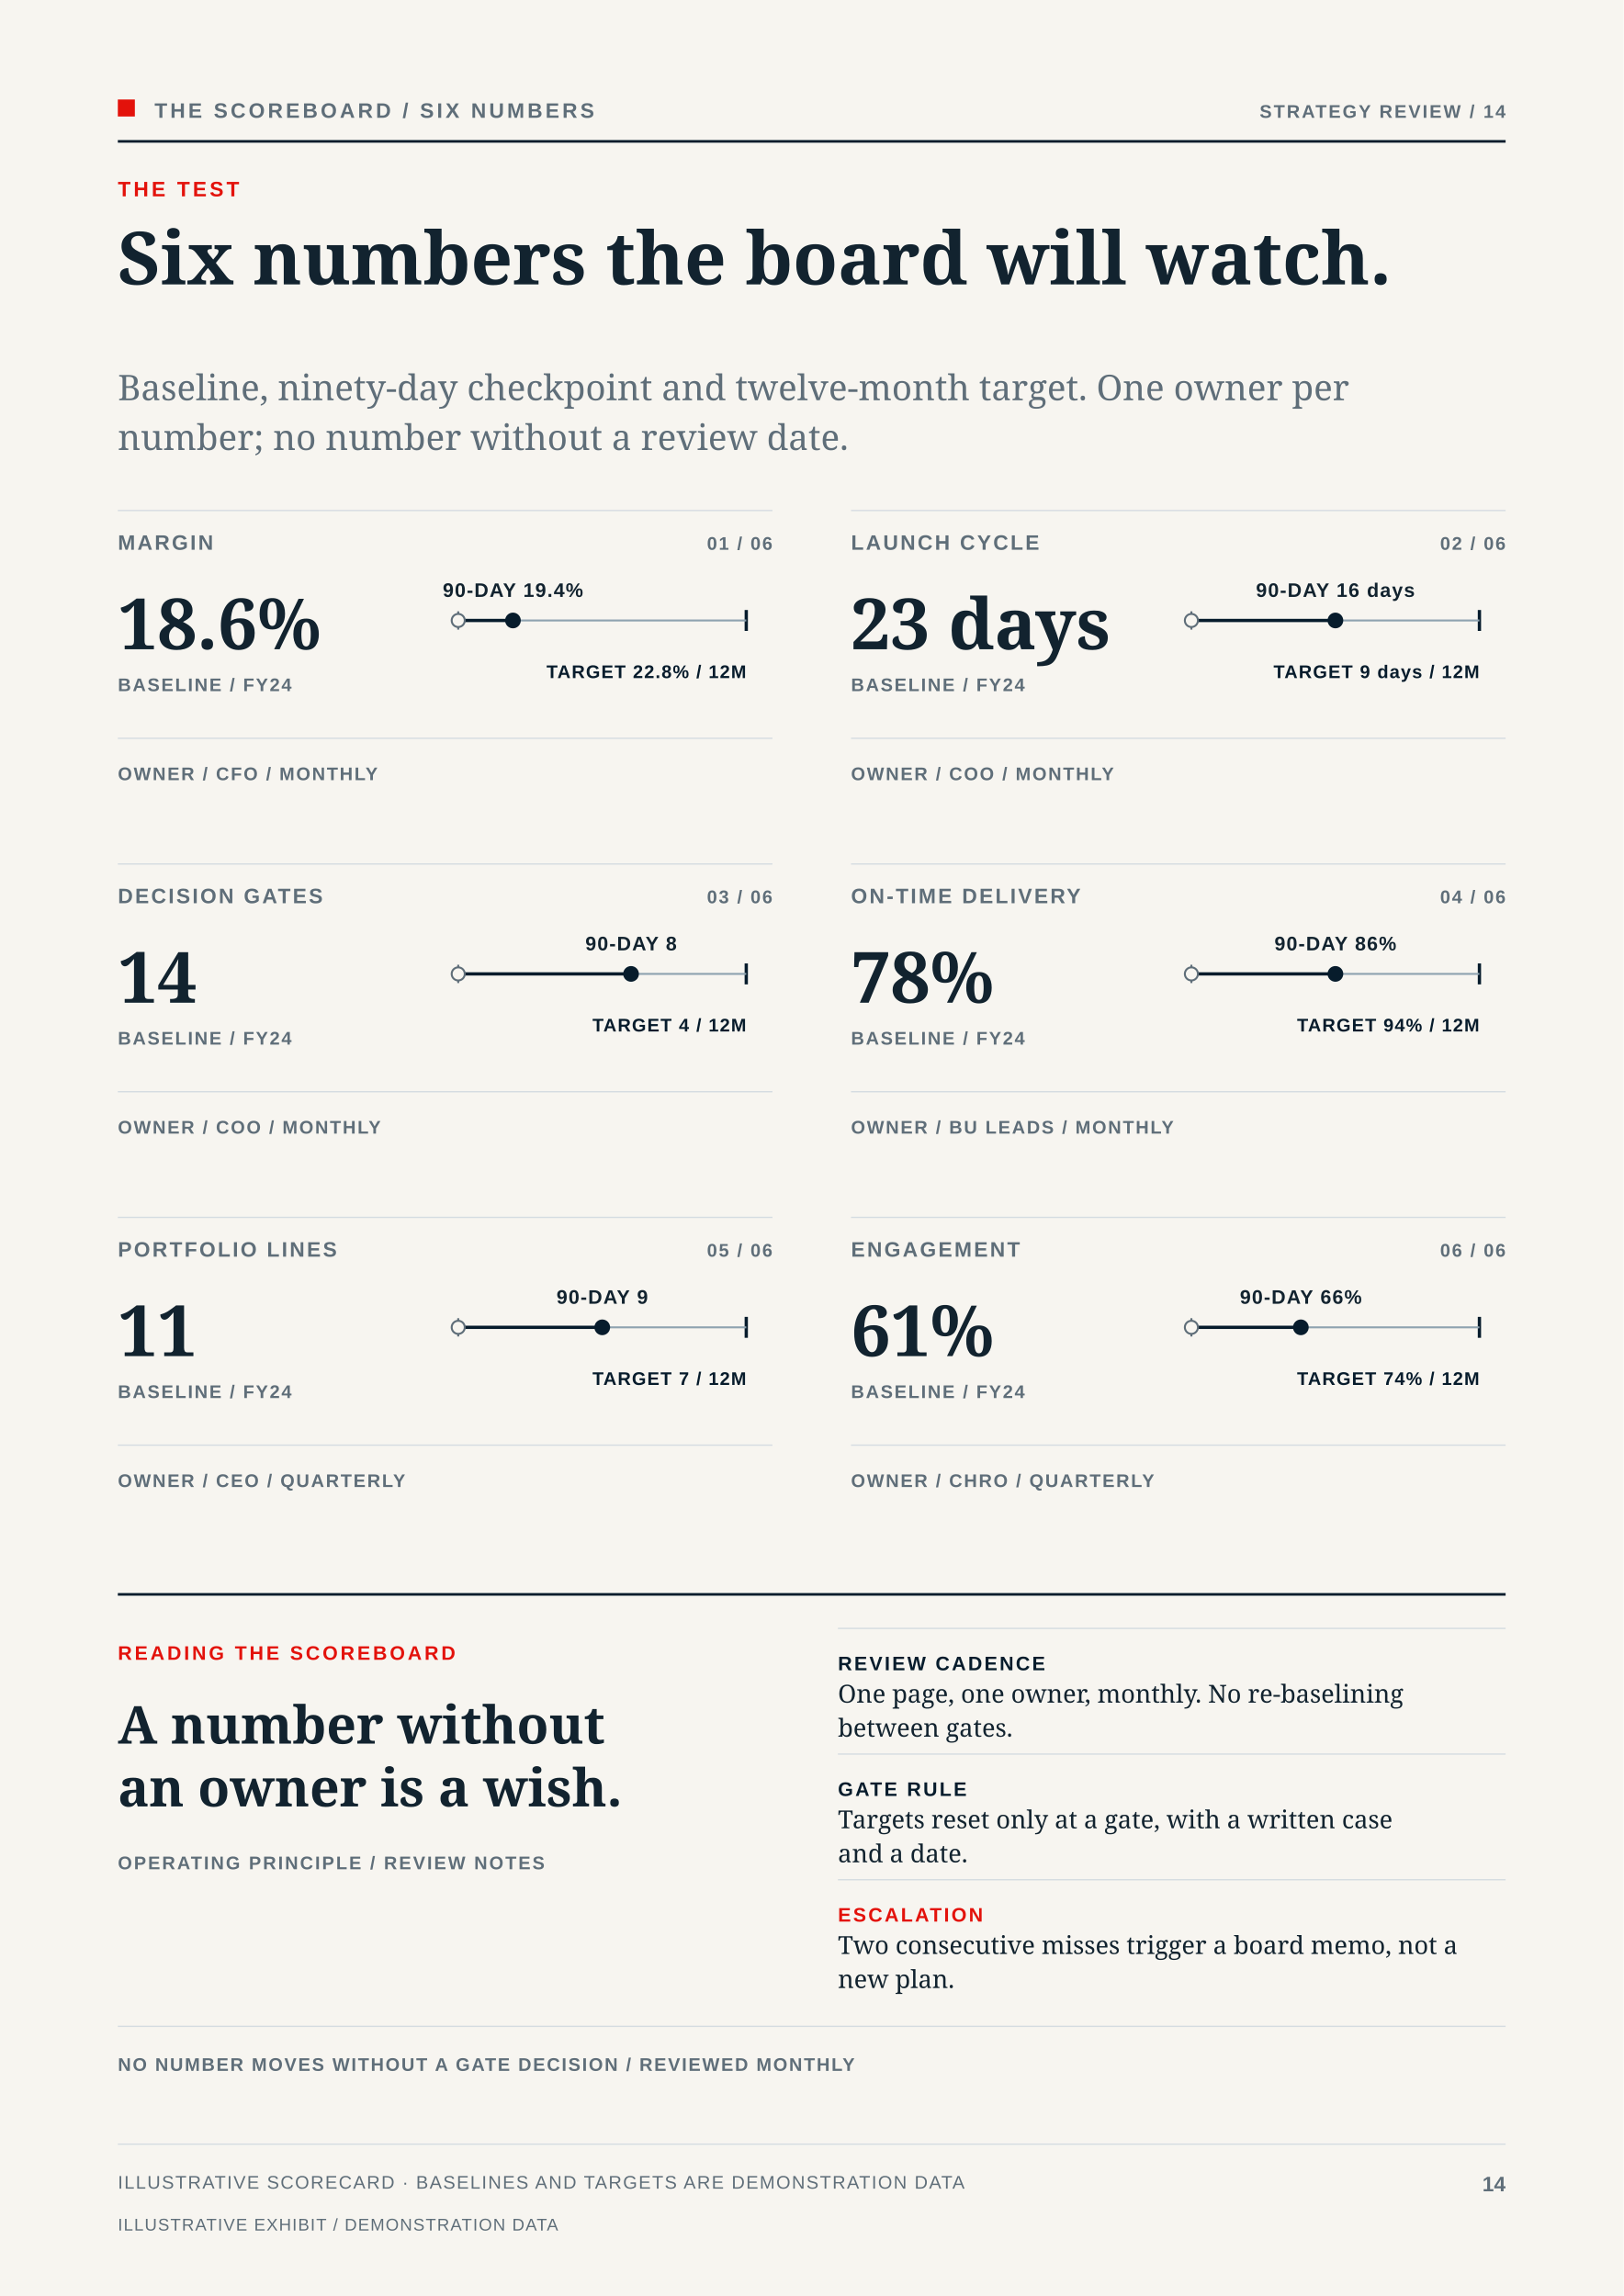
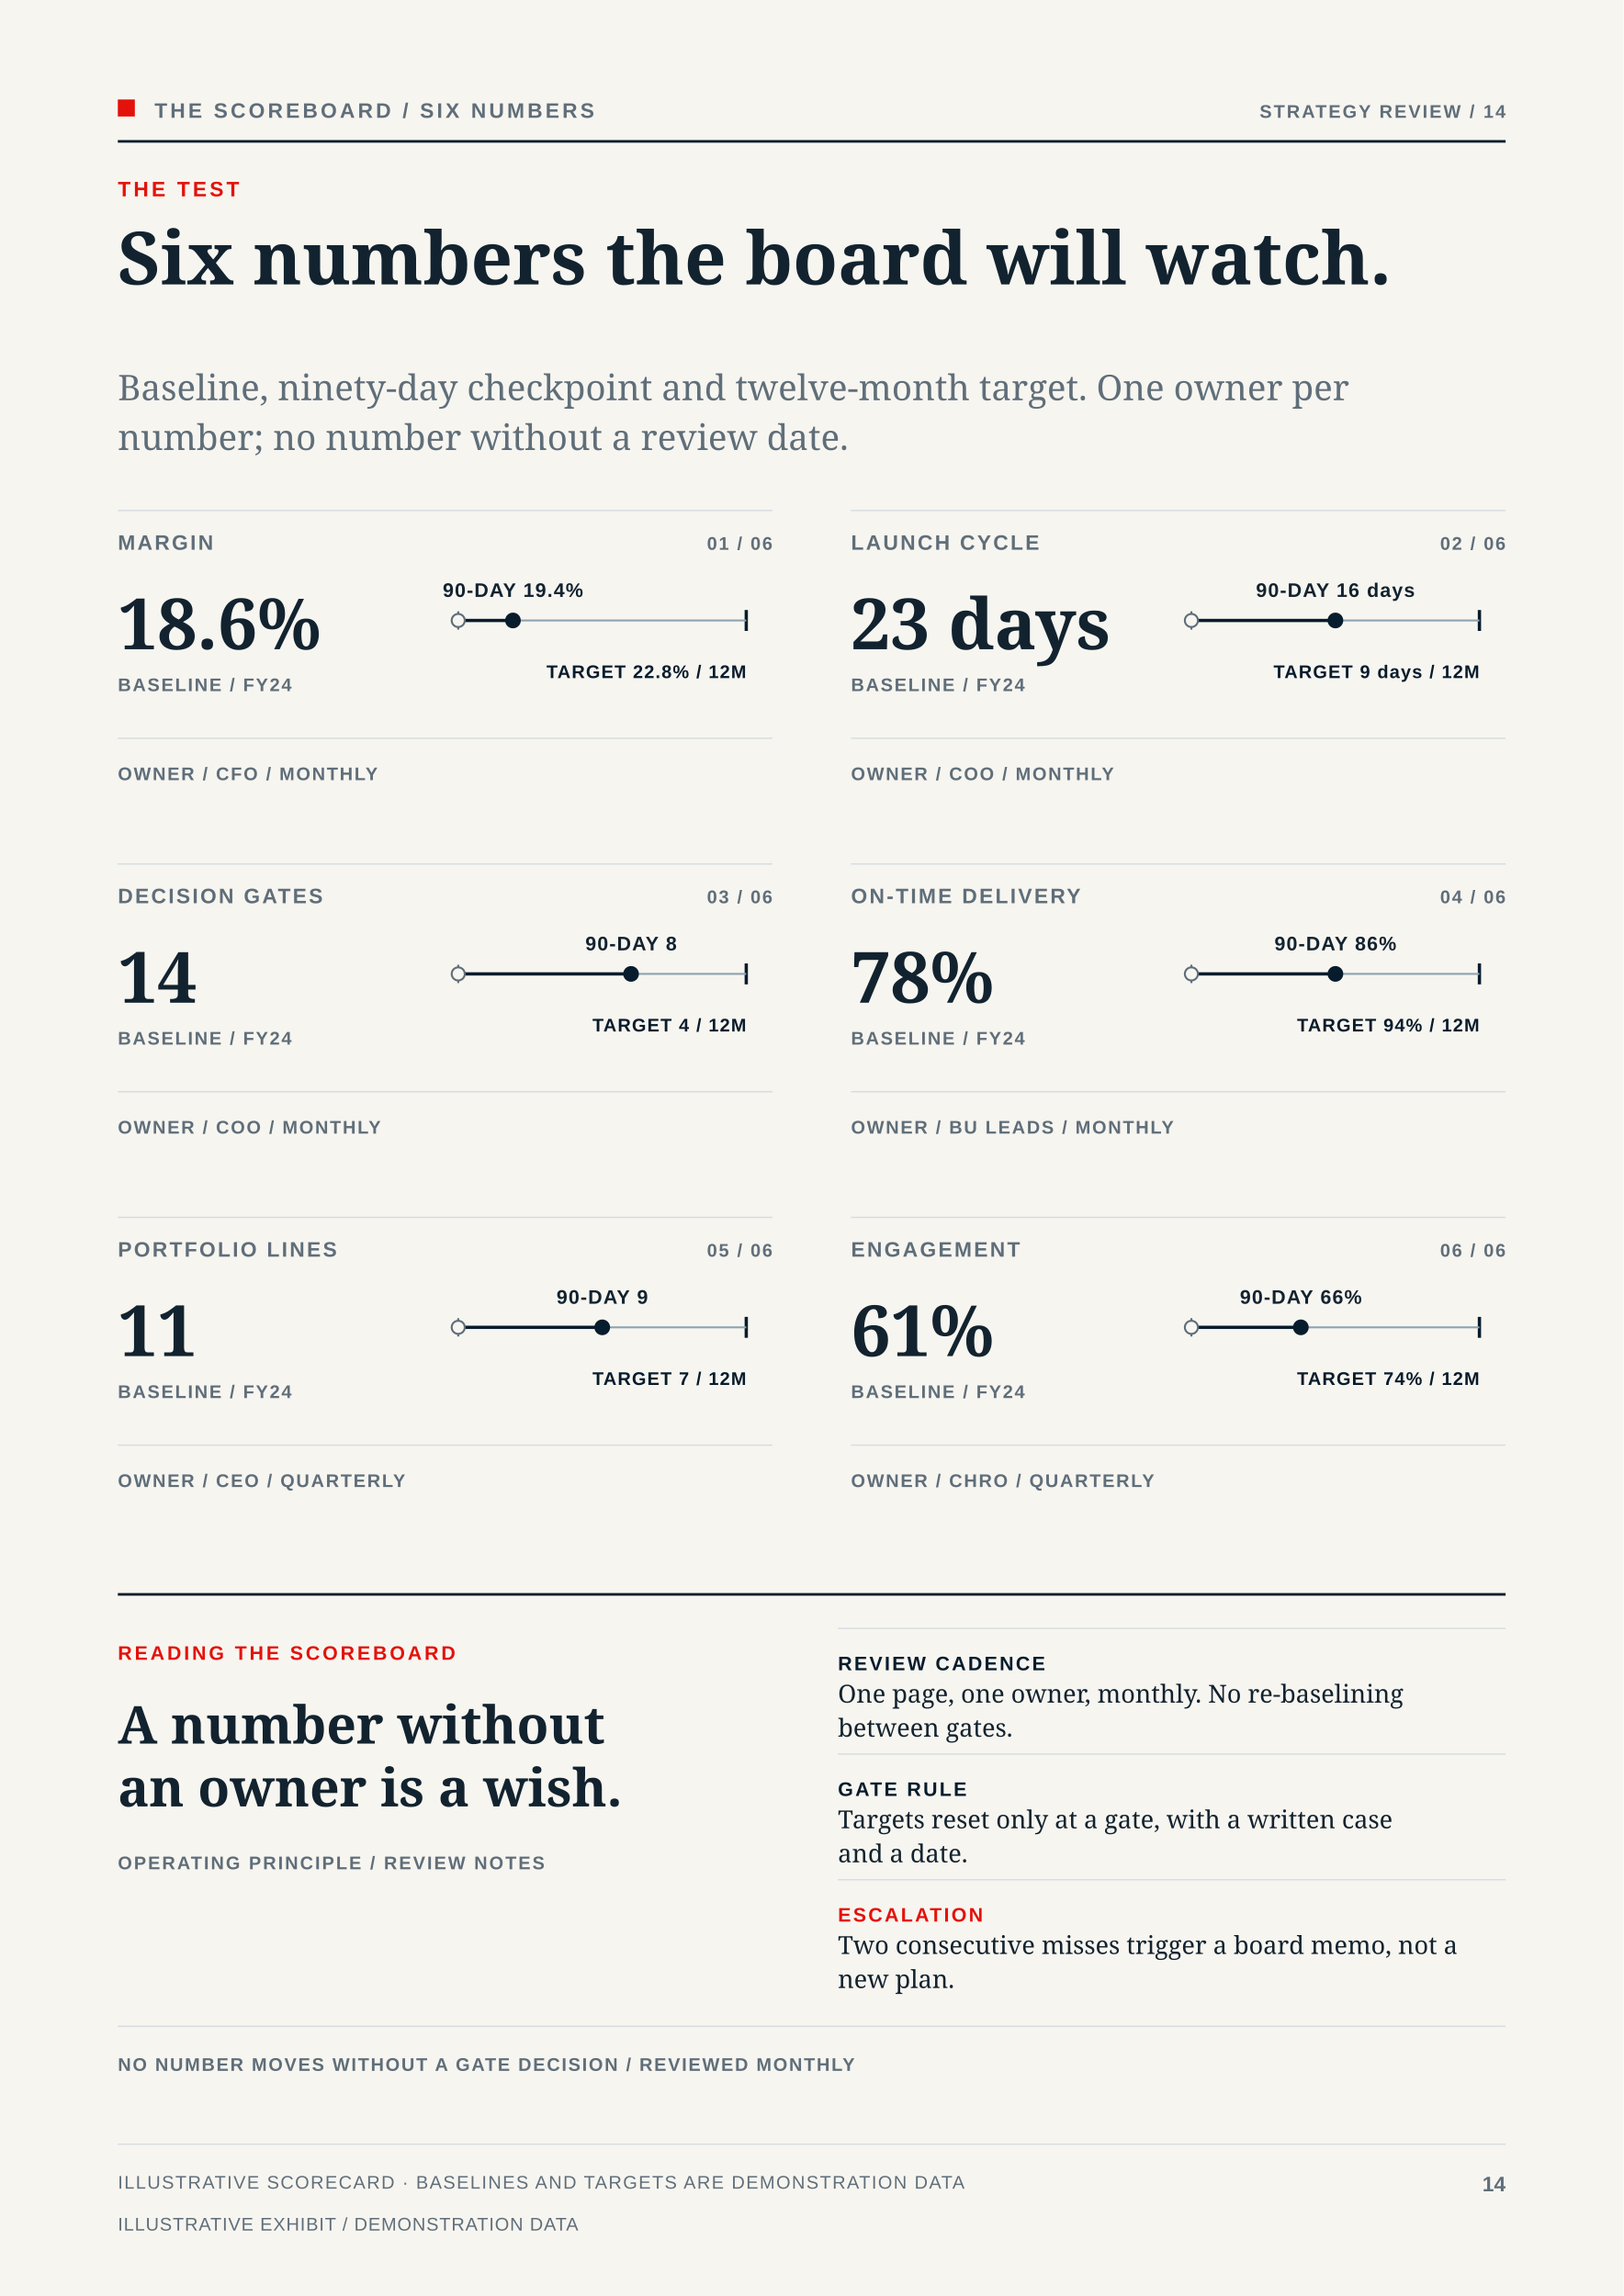
<svg xmlns="http://www.w3.org/2000/svg" lang="en" viewBox="0 0 1240 1754" font-family="Arial" font-size="24" data-pptx-master="a4-boardroom" data-pptx-master-name="A4 Boardroom" data-pptx-layout="br-scoreboard" data-pptx-layout-name="The scoreboard">
  <rect id="master-bg" data-pptx-layer="master" data-pptx-editable="false" width="1240" height="1754" fill="#F7F5F0" />
  <rect id="br-scoreboard-d1" data-pptx-role="decoration" x="0" y="0" width="1240" height="1754" fill="#F7F5F0" />
  <rect id="br-scoreboard-d2" data-pptx-role="decoration" x="90" y="76" width="13" height="13" fill="#E3120B" />
  <g id="br-scoreboard-p1" data-pptx-placeholder="body" data-pptx-idx="1" data-pptx-bounds="118 64 720 42.8">
    <text x="118" y="90" fill="#5F6E79" font-size="16" font-weight="bold" letter-spacing="2.2" data-pptx-carrier="true">THE SCOREBOARD / SIX NUMBERS</text>
  </g>
  <g id="br-scoreboard-p2" data-pptx-placeholder="slide-number" data-pptx-idx="2" data-pptx-bounds="850 64 300 41.7">
    <text x="1150" y="90" fill="#5F6E79" font-size="14" font-weight="bold" letter-spacing="1.4" text-anchor="end" data-pptx-carrier="true">STRATEGY REVIEW / 14</text>
  </g>
  <line id="br-scoreboard-d3" data-pptx-role="decoration" x1="90" y1="108" x2="1150" y2="108" stroke="#071C2C" stroke-width="2" />
  <g id="br-scoreboard-p3" data-pptx-placeholder="body" data-pptx-idx="3" data-pptx-bounds="90 124 760 42.8">
    <text x="90" y="150" fill="#E3120B" font-size="16" font-weight="bold" letter-spacing="2.2" data-pptx-carrier="true">THE TEST</text>
  </g>
  <g id="br-scoreboard-p4" data-pptx-placeholder="title" data-pptx-idx="4" data-pptx-bounds="90 168 1060 94.96">
    <text x="90" y="217.28" fill="#12232F" font-size="56" font-family="Georgia" font-weight="bold" data-pptx-carrier="true">Six numbers the board will watch.</text>
  </g>
  <g id="br-scoreboard-p5" data-pptx-placeholder="body" data-pptx-idx="5" data-pptx-bounds="90 282 1020 92">
    <text x="90" y="305.76" fill="#5F6E79" font-size="27" font-family="Georgia" data-pptx-carrier="true">Baseline, ninety-day checkpoint and twelve-month target. One owner per<tspan x="90" dy="38">number; no number without a review date.</tspan>
    </text>
  </g>
  <line id="br-scoreboard-d4" data-pptx-role="decoration" x1="90" y1="390" x2="590" y2="390" stroke="#D5DCE1" stroke-width="1" />
  <g id="br-scoreboard-p6" data-pptx-placeholder="body" data-pptx-idx="6" data-pptx-bounds="90 396 340 40.8">
    <text x="90" y="420" fill="#5F6E79" font-size="16" font-weight="bold" letter-spacing="1.6" data-pptx-carrier="true">MARGIN</text>
  </g>
  <g id="br-scoreboard-p7" data-pptx-placeholder="body" data-pptx-idx="7" data-pptx-bounds="480 396 110 39.7">
    <text x="590" y="420" fill="#5F6E79" font-size="14" font-weight="bold" letter-spacing="1.2" text-anchor="end" data-pptx-carrier="true">01 / 06</text>
  </g>
  <g id="br-scoreboard-p8" data-pptx-placeholder="body" data-pptx-idx="8" data-pptx-bounds="90 444 250 89.7">
    <text x="90" y="496" fill="#12232F" font-size="54" font-family="Georgia" font-weight="bold" data-pptx-carrier="true">18.6%</text>
  </g>
  <g id="br-scoreboard-p9" data-pptx-placeholder="body" data-pptx-idx="9" data-pptx-bounds="90 506 250 37.7">
    <text x="90" y="528" fill="#5F6E79" font-size="14" font-weight="bold" letter-spacing="1.2" data-pptx-carrier="true">BASELINE / FY24</text>
  </g>
  <line id="br-scoreboard-d5" data-pptx-role="decoration" x1="350" y1="467" x2="350" y2="481" stroke="#5F6E79" stroke-width="1.5" />
  <line id="br-scoreboard-d6" data-pptx-role="decoration" x1="570" y1="466" x2="570" y2="482" stroke="#071C2C" stroke-width="2.5" />
  <line id="br-scoreboard-d7" data-pptx-role="decoration" x1="350" y1="474" x2="391.8" y2="474" stroke="#071C2C" stroke-width="2.5" />
  <line id="br-scoreboard-d8" data-pptx-role="decoration" x1="391.8" y1="474" x2="570" y2="474" stroke="#8FA3B0" stroke-width="1.5" />
  <circle id="br-scoreboard-d9" data-pptx-role="decoration" cx="350" cy="474" r="5" fill="#F7F5F0" stroke="#5F6E79" stroke-width="1.5" />
  <circle id="br-scoreboard-d10" data-pptx-role="decoration" cx="391.8" cy="474" r="6" fill="#071C2C" />
  <g id="br-scoreboard-p10" data-pptx-placeholder="body" data-pptx-idx="10" data-pptx-bounds="306.8 434 170 38.25">
    <text x="391.8" y="456" fill="#12232F" font-size="15" font-weight="bold" letter-spacing="0.8" text-anchor="middle" data-pptx-carrier="true">90-DAY 19.4%</text>
  </g>
  <g id="br-scoreboard-p11" data-pptx-placeholder="body" data-pptx-idx="11" data-pptx-bounds="350 494 220 39.7">
    <text x="570" y="518" fill="#071C2C" font-size="14" font-weight="bold" letter-spacing="0.8" text-anchor="end" data-pptx-carrier="true">TARGET 22.8% / 12M</text>
  </g>
  <line id="br-scoreboard-d11" data-pptx-role="decoration" x1="90" y1="564" x2="590" y2="564" stroke="#D5DCE1" stroke-width="1" />
  <g id="br-scoreboard-p12" data-pptx-placeholder="body" data-pptx-idx="12" data-pptx-bounds="90 572 400 39.7">
    <text x="90" y="596" fill="#5F6E79" font-size="14" font-weight="bold" letter-spacing="1.2" data-pptx-carrier="true">OWNER / CFO / MONTHLY</text>
  </g>
  <line id="br-scoreboard-d12" data-pptx-role="decoration" x1="650" y1="390" x2="1150" y2="390" stroke="#D5DCE1" stroke-width="1" />
  <g id="br-scoreboard-p13" data-pptx-placeholder="body" data-pptx-idx="13" data-pptx-bounds="650 396 340 40.8">
    <text x="650" y="420" fill="#5F6E79" font-size="16" font-weight="bold" letter-spacing="1.6" data-pptx-carrier="true">LAUNCH CYCLE</text>
  </g>
  <g id="br-scoreboard-p14" data-pptx-placeholder="body" data-pptx-idx="14" data-pptx-bounds="1040 396 110 39.7">
    <text x="1150" y="420" fill="#5F6E79" font-size="14" font-weight="bold" letter-spacing="1.2" text-anchor="end" data-pptx-carrier="true">02 / 06</text>
  </g>
  <g id="br-scoreboard-p15" data-pptx-placeholder="body" data-pptx-idx="15" data-pptx-bounds="650 444 250 89.7">
    <text x="650" y="496" fill="#12232F" font-size="54" font-family="Georgia" font-weight="bold" data-pptx-carrier="true">23 days</text>
  </g>
  <g id="br-scoreboard-p16" data-pptx-placeholder="body" data-pptx-idx="16" data-pptx-bounds="650 506 250 37.7">
    <text x="650" y="528" fill="#5F6E79" font-size="14" font-weight="bold" letter-spacing="1.2" data-pptx-carrier="true">BASELINE / FY24</text>
  </g>
  <line id="br-scoreboard-d13" data-pptx-role="decoration" x1="910" y1="467" x2="910" y2="481" stroke="#5F6E79" stroke-width="1.5" />
  <line id="br-scoreboard-d14" data-pptx-role="decoration" x1="1130" y1="466" x2="1130" y2="482" stroke="#071C2C" stroke-width="2.5" />
  <line id="br-scoreboard-d15" data-pptx-role="decoration" x1="910" y1="474" x2="1020.0" y2="474" stroke="#071C2C" stroke-width="2.5" />
  <line id="br-scoreboard-d16" data-pptx-role="decoration" x1="1020.0" y1="474" x2="1130" y2="474" stroke="#8FA3B0" stroke-width="1.5" />
  <circle id="br-scoreboard-d17" data-pptx-role="decoration" cx="910" cy="474" r="5" fill="#F7F5F0" stroke="#5F6E79" stroke-width="1.5" />
  <circle id="br-scoreboard-d18" data-pptx-role="decoration" cx="1020.0" cy="474" r="6" fill="#071C2C" />
  <g id="br-scoreboard-p17" data-pptx-placeholder="body" data-pptx-idx="17" data-pptx-bounds="935.0 434 170 38.25">
    <text x="1020.0" y="456" fill="#12232F" font-size="15" font-weight="bold" letter-spacing="0.8" text-anchor="middle" data-pptx-carrier="true">90-DAY 16 days</text>
  </g>
  <g id="br-scoreboard-p18" data-pptx-placeholder="body" data-pptx-idx="18" data-pptx-bounds="910 494 220 39.7">
    <text x="1130" y="518" fill="#071C2C" font-size="14" font-weight="bold" letter-spacing="0.8" text-anchor="end" data-pptx-carrier="true">TARGET 9 days / 12M</text>
  </g>
  <line id="br-scoreboard-d19" data-pptx-role="decoration" x1="650" y1="564" x2="1150" y2="564" stroke="#D5DCE1" stroke-width="1" />
  <g id="br-scoreboard-p19" data-pptx-placeholder="body" data-pptx-idx="19" data-pptx-bounds="650 572 400 39.7">
    <text x="650" y="596" fill="#5F6E79" font-size="14" font-weight="bold" letter-spacing="1.2" data-pptx-carrier="true">OWNER / COO / MONTHLY</text>
  </g>
  <line id="br-scoreboard-d20" data-pptx-role="decoration" x1="90" y1="660" x2="590" y2="660" stroke="#D5DCE1" stroke-width="1" />
  <g id="br-scoreboard-p20" data-pptx-placeholder="body" data-pptx-idx="20" data-pptx-bounds="90 666 340 40.8">
    <text x="90" y="690" fill="#5F6E79" font-size="16" font-weight="bold" letter-spacing="1.6" data-pptx-carrier="true">DECISION GATES</text>
  </g>
  <g id="br-scoreboard-p21" data-pptx-placeholder="body" data-pptx-idx="21" data-pptx-bounds="480 666 110 39.7">
    <text x="590" y="690" fill="#5F6E79" font-size="14" font-weight="bold" letter-spacing="1.2" text-anchor="end" data-pptx-carrier="true">03 / 06</text>
  </g>
  <g id="br-scoreboard-p22" data-pptx-placeholder="body" data-pptx-idx="22" data-pptx-bounds="90 714 250 89.7">
    <text x="90" y="766" fill="#12232F" font-size="54" font-family="Georgia" font-weight="bold" data-pptx-carrier="true">14</text>
  </g>
  <g id="br-scoreboard-p23" data-pptx-placeholder="body" data-pptx-idx="23" data-pptx-bounds="90 776 250 37.7">
    <text x="90" y="798" fill="#5F6E79" font-size="14" font-weight="bold" letter-spacing="1.2" data-pptx-carrier="true">BASELINE / FY24</text>
  </g>
  <line id="br-scoreboard-d21" data-pptx-role="decoration" x1="350" y1="737" x2="350" y2="751" stroke="#5F6E79" stroke-width="1.5" />
  <line id="br-scoreboard-d22" data-pptx-role="decoration" x1="570" y1="736" x2="570" y2="752" stroke="#071C2C" stroke-width="2.5" />
  <line id="br-scoreboard-d23" data-pptx-role="decoration" x1="350" y1="744" x2="482.0" y2="744" stroke="#071C2C" stroke-width="2.5" />
  <line id="br-scoreboard-d24" data-pptx-role="decoration" x1="482.0" y1="744" x2="570" y2="744" stroke="#8FA3B0" stroke-width="1.5" />
  <circle id="br-scoreboard-d25" data-pptx-role="decoration" cx="350" cy="744" r="5" fill="#F7F5F0" stroke="#5F6E79" stroke-width="1.5" />
  <circle id="br-scoreboard-d26" data-pptx-role="decoration" cx="482.0" cy="744" r="6" fill="#071C2C" />
  <g id="br-scoreboard-p24" data-pptx-placeholder="body" data-pptx-idx="24" data-pptx-bounds="397.0 704 170 38.25">
    <text x="482.0" y="726" fill="#12232F" font-size="15" font-weight="bold" letter-spacing="0.8" text-anchor="middle" data-pptx-carrier="true">90-DAY 8</text>
  </g>
  <g id="br-scoreboard-p25" data-pptx-placeholder="body" data-pptx-idx="25" data-pptx-bounds="350 764 220 39.7">
    <text x="570" y="788" fill="#071C2C" font-size="14" font-weight="bold" letter-spacing="0.8" text-anchor="end" data-pptx-carrier="true">TARGET 4 / 12M</text>
  </g>
  <line id="br-scoreboard-d27" data-pptx-role="decoration" x1="90" y1="834" x2="590" y2="834" stroke="#D5DCE1" stroke-width="1" />
  <g id="br-scoreboard-p26" data-pptx-placeholder="body" data-pptx-idx="26" data-pptx-bounds="90 842 400 39.7">
    <text x="90" y="866" fill="#5F6E79" font-size="14" font-weight="bold" letter-spacing="1.2" data-pptx-carrier="true">OWNER / COO / MONTHLY</text>
  </g>
  <line id="br-scoreboard-d28" data-pptx-role="decoration" x1="650" y1="660" x2="1150" y2="660" stroke="#D5DCE1" stroke-width="1" />
  <g id="br-scoreboard-p27" data-pptx-placeholder="body" data-pptx-idx="27" data-pptx-bounds="650 666 340 40.8">
    <text x="650" y="690" fill="#5F6E79" font-size="16" font-weight="bold" letter-spacing="1.6" data-pptx-carrier="true">ON-TIME DELIVERY</text>
  </g>
  <g id="br-scoreboard-p28" data-pptx-placeholder="body" data-pptx-idx="28" data-pptx-bounds="1040 666 110 39.7">
    <text x="1150" y="690" fill="#5F6E79" font-size="14" font-weight="bold" letter-spacing="1.2" text-anchor="end" data-pptx-carrier="true">04 / 06</text>
  </g>
  <g id="br-scoreboard-p29" data-pptx-placeholder="body" data-pptx-idx="29" data-pptx-bounds="650 714 250 89.7">
    <text x="650" y="766" fill="#12232F" font-size="54" font-family="Georgia" font-weight="bold" data-pptx-carrier="true">78%</text>
  </g>
  <g id="br-scoreboard-p30" data-pptx-placeholder="body" data-pptx-idx="30" data-pptx-bounds="650 776 250 37.7">
    <text x="650" y="798" fill="#5F6E79" font-size="14" font-weight="bold" letter-spacing="1.2" data-pptx-carrier="true">BASELINE / FY24</text>
  </g>
  <line id="br-scoreboard-d29" data-pptx-role="decoration" x1="910" y1="737" x2="910" y2="751" stroke="#5F6E79" stroke-width="1.5" />
  <line id="br-scoreboard-d30" data-pptx-role="decoration" x1="1130" y1="736" x2="1130" y2="752" stroke="#071C2C" stroke-width="2.5" />
  <line id="br-scoreboard-d31" data-pptx-role="decoration" x1="910" y1="744" x2="1020.0" y2="744" stroke="#071C2C" stroke-width="2.5" />
  <line id="br-scoreboard-d32" data-pptx-role="decoration" x1="1020.0" y1="744" x2="1130" y2="744" stroke="#8FA3B0" stroke-width="1.5" />
  <circle id="br-scoreboard-d33" data-pptx-role="decoration" cx="910" cy="744" r="5" fill="#F7F5F0" stroke="#5F6E79" stroke-width="1.5" />
  <circle id="br-scoreboard-d34" data-pptx-role="decoration" cx="1020.0" cy="744" r="6" fill="#071C2C" />
  <g id="br-scoreboard-p31" data-pptx-placeholder="body" data-pptx-idx="31" data-pptx-bounds="935.0 704 170 38.25">
    <text x="1020.0" y="726" fill="#12232F" font-size="15" font-weight="bold" letter-spacing="0.8" text-anchor="middle" data-pptx-carrier="true">90-DAY 86%</text>
  </g>
  <g id="br-scoreboard-p32" data-pptx-placeholder="body" data-pptx-idx="32" data-pptx-bounds="910 764 220 39.7">
    <text x="1130" y="788" fill="#071C2C" font-size="14" font-weight="bold" letter-spacing="0.8" text-anchor="end" data-pptx-carrier="true">TARGET 94% / 12M</text>
  </g>
  <line id="br-scoreboard-d35" data-pptx-role="decoration" x1="650" y1="834" x2="1150" y2="834" stroke="#D5DCE1" stroke-width="1" />
  <g id="br-scoreboard-p33" data-pptx-placeholder="body" data-pptx-idx="33" data-pptx-bounds="650 842 400 39.7">
    <text x="650" y="866" fill="#5F6E79" font-size="14" font-weight="bold" letter-spacing="1.2" data-pptx-carrier="true">OWNER / BU LEADS / MONTHLY</text>
  </g>
  <line id="br-scoreboard-d36" data-pptx-role="decoration" x1="90" y1="930" x2="590" y2="930" stroke="#D5DCE1" stroke-width="1" />
  <g id="br-scoreboard-p34" data-pptx-placeholder="body" data-pptx-idx="34" data-pptx-bounds="90 936 340 40.8">
    <text x="90" y="960" fill="#5F6E79" font-size="16" font-weight="bold" letter-spacing="1.6" data-pptx-carrier="true">PORTFOLIO LINES</text>
  </g>
  <g id="br-scoreboard-p35" data-pptx-placeholder="body" data-pptx-idx="35" data-pptx-bounds="480 936 110 39.7">
    <text x="590" y="960" fill="#5F6E79" font-size="14" font-weight="bold" letter-spacing="1.2" text-anchor="end" data-pptx-carrier="true">05 / 06</text>
  </g>
  <g id="br-scoreboard-p36" data-pptx-placeholder="body" data-pptx-idx="36" data-pptx-bounds="90 984 250 89.7">
    <text x="90" y="1036" fill="#12232F" font-size="54" font-family="Georgia" font-weight="bold" data-pptx-carrier="true">11</text>
  </g>
  <g id="br-scoreboard-p37" data-pptx-placeholder="body" data-pptx-idx="37" data-pptx-bounds="90 1046 250 37.7">
    <text x="90" y="1068" fill="#5F6E79" font-size="14" font-weight="bold" letter-spacing="1.2" data-pptx-carrier="true">BASELINE / FY24</text>
  </g>
  <line id="br-scoreboard-d37" data-pptx-role="decoration" x1="350" y1="1007" x2="350" y2="1021" stroke="#5F6E79" stroke-width="1.5" />
  <line id="br-scoreboard-d38" data-pptx-role="decoration" x1="570" y1="1006" x2="570" y2="1022" stroke="#071C2C" stroke-width="2.5" />
  <line id="br-scoreboard-d39" data-pptx-role="decoration" x1="350" y1="1014" x2="460.0" y2="1014" stroke="#071C2C" stroke-width="2.5" />
  <line id="br-scoreboard-d40" data-pptx-role="decoration" x1="460.0" y1="1014" x2="570" y2="1014" stroke="#8FA3B0" stroke-width="1.5" />
  <circle id="br-scoreboard-d41" data-pptx-role="decoration" cx="350" cy="1014" r="5" fill="#F7F5F0" stroke="#5F6E79" stroke-width="1.5" />
  <circle id="br-scoreboard-d42" data-pptx-role="decoration" cx="460.0" cy="1014" r="6" fill="#071C2C" />
  <g id="br-scoreboard-p38" data-pptx-placeholder="body" data-pptx-idx="38" data-pptx-bounds="375.0 974 170 38.25">
    <text x="460.0" y="996" fill="#12232F" font-size="15" font-weight="bold" letter-spacing="0.8" text-anchor="middle" data-pptx-carrier="true">90-DAY 9</text>
  </g>
  <g id="br-scoreboard-p39" data-pptx-placeholder="body" data-pptx-idx="39" data-pptx-bounds="350 1034 220 39.7">
    <text x="570" y="1058" fill="#071C2C" font-size="14" font-weight="bold" letter-spacing="0.8" text-anchor="end" data-pptx-carrier="true">TARGET 7 / 12M</text>
  </g>
  <line id="br-scoreboard-d43" data-pptx-role="decoration" x1="90" y1="1104" x2="590" y2="1104" stroke="#D5DCE1" stroke-width="1" />
  <g id="br-scoreboard-p40" data-pptx-placeholder="body" data-pptx-idx="40" data-pptx-bounds="90 1112 400 39.7">
    <text x="90" y="1136" fill="#5F6E79" font-size="14" font-weight="bold" letter-spacing="1.2" data-pptx-carrier="true">OWNER / CEO / QUARTERLY</text>
  </g>
  <line id="br-scoreboard-d44" data-pptx-role="decoration" x1="650" y1="930" x2="1150" y2="930" stroke="#D5DCE1" stroke-width="1" />
  <g id="br-scoreboard-p41" data-pptx-placeholder="body" data-pptx-idx="41" data-pptx-bounds="650 936 340 40.8">
    <text x="650" y="960" fill="#5F6E79" font-size="16" font-weight="bold" letter-spacing="1.6" data-pptx-carrier="true">ENGAGEMENT</text>
  </g>
  <g id="br-scoreboard-p42" data-pptx-placeholder="body" data-pptx-idx="42" data-pptx-bounds="1040 936 110 39.7">
    <text x="1150" y="960" fill="#5F6E79" font-size="14" font-weight="bold" letter-spacing="1.2" text-anchor="end" data-pptx-carrier="true">06 / 06</text>
  </g>
  <g id="br-scoreboard-p43" data-pptx-placeholder="body" data-pptx-idx="43" data-pptx-bounds="650 984 250 89.7">
    <text x="650" y="1036" fill="#12232F" font-size="54" font-family="Georgia" font-weight="bold" data-pptx-carrier="true">61%</text>
  </g>
  <g id="br-scoreboard-p44" data-pptx-placeholder="body" data-pptx-idx="44" data-pptx-bounds="650 1046 250 37.7">
    <text x="650" y="1068" fill="#5F6E79" font-size="14" font-weight="bold" letter-spacing="1.2" data-pptx-carrier="true">BASELINE / FY24</text>
  </g>
  <line id="br-scoreboard-d45" data-pptx-role="decoration" x1="910" y1="1007" x2="910" y2="1021" stroke="#5F6E79" stroke-width="1.5" />
  <line id="br-scoreboard-d46" data-pptx-role="decoration" x1="1130" y1="1006" x2="1130" y2="1022" stroke="#071C2C" stroke-width="2.5" />
  <line id="br-scoreboard-d47" data-pptx-role="decoration" x1="910" y1="1014" x2="993.6" y2="1014" stroke="#071C2C" stroke-width="2.5" />
  <line id="br-scoreboard-d48" data-pptx-role="decoration" x1="993.6" y1="1014" x2="1130" y2="1014" stroke="#8FA3B0" stroke-width="1.5" />
  <circle id="br-scoreboard-d49" data-pptx-role="decoration" cx="910" cy="1014" r="5" fill="#F7F5F0" stroke="#5F6E79" stroke-width="1.5" />
  <circle id="br-scoreboard-d50" data-pptx-role="decoration" cx="993.6" cy="1014" r="6" fill="#071C2C" />
  <g id="br-scoreboard-p45" data-pptx-placeholder="body" data-pptx-idx="45" data-pptx-bounds="908.6 974 170 38.25">
    <text x="993.6" y="996" fill="#12232F" font-size="15" font-weight="bold" letter-spacing="0.8" text-anchor="middle" data-pptx-carrier="true">90-DAY 66%</text>
  </g>
  <g id="br-scoreboard-p46" data-pptx-placeholder="body" data-pptx-idx="46" data-pptx-bounds="910 1034 220 39.7">
    <text x="1130" y="1058" fill="#071C2C" font-size="14" font-weight="bold" letter-spacing="0.8" text-anchor="end" data-pptx-carrier="true">TARGET 74% / 12M</text>
  </g>
  <line id="br-scoreboard-d51" data-pptx-role="decoration" x1="650" y1="1104" x2="1150" y2="1104" stroke="#D5DCE1" stroke-width="1" />
  <g id="br-scoreboard-p47" data-pptx-placeholder="body" data-pptx-idx="47" data-pptx-bounds="650 1112 400 39.7">
    <text x="650" y="1136" fill="#5F6E79" font-size="14" font-weight="bold" letter-spacing="1.2" data-pptx-carrier="true">OWNER / CHRO / QUARTERLY</text>
  </g>
  <line id="br-scoreboard-d52" data-pptx-role="decoration" x1="90" y1="1218" x2="1150" y2="1218" stroke="#071C2C" stroke-width="2" />
  <g id="br-scoreboard-p48" data-pptx-placeholder="body" data-pptx-idx="48" data-pptx-bounds="90 1244 520 40.25">
    <text x="90" y="1268" fill="#E3120B" font-size="15" font-weight="bold" letter-spacing="2.0" data-pptx-carrier="true">READING THE SCOREBOARD</text>
  </g>
  <g id="br-scoreboard-p49" data-pptx-placeholder="body" data-pptx-idx="49" data-pptx-bounds="90 1288 520 122.0">
    <text x="90" y="1332" fill="#12232F" font-size="40" font-family="Georgia" font-weight="bold" data-pptx-carrier="true">A number without<tspan x="90" dy="48">an owner is a wish.</tspan>
    </text>
  </g>
  <g id="br-scoreboard-p50" data-pptx-placeholder="body" data-pptx-idx="50" data-pptx-bounds="90 1406 520 37.7">
    <text x="90" y="1428" fill="#5F6E79" font-size="14" font-weight="bold" letter-spacing="1.4" data-pptx-carrier="true">OPERATING PRINCIPLE / REVIEW NOTES</text>
  </g>
  <line id="br-scoreboard-d53" data-pptx-role="decoration" x1="640" y1="1244" x2="1150" y2="1244" stroke="#D5DCE1" stroke-width="1" />
  <g id="br-scoreboard-p51" data-pptx-placeholder="body" data-pptx-idx="51" data-pptx-bounds="640 1254 510 38.25">
    <text x="640" y="1276" fill="#071C2C" font-size="15" font-weight="bold" letter-spacing="1.6" data-pptx-carrier="true">REVIEW CADENCE</text>
  </g>
  <g id="br-scoreboard-p52" data-pptx-placeholder="body" data-pptx-idx="52" data-pptx-bounds="640 1284 510 64.6">
    <text x="640" y="1300.72" fill="#12232F" font-size="19" font-family="Georgia" data-pptx-carrier="true">One page, one owner, monthly. No re-baselining<tspan x="640" dy="26">between gates.</tspan>
    </text>
  </g>
  <line id="br-scoreboard-d54" data-pptx-role="decoration" x1="640" y1="1340" x2="1150" y2="1340" stroke="#D5DCE1" stroke-width="1" />
  <g id="br-scoreboard-p53" data-pptx-placeholder="body" data-pptx-idx="53" data-pptx-bounds="640 1350 510 38.25">
    <text x="640" y="1372" fill="#071C2C" font-size="15" font-weight="bold" letter-spacing="1.6" data-pptx-carrier="true">GATE RULE</text>
  </g>
  <g id="br-scoreboard-p54" data-pptx-placeholder="body" data-pptx-idx="54" data-pptx-bounds="640 1380 510 64.6">
    <text x="640" y="1396.72" fill="#12232F" font-size="19" font-family="Georgia" data-pptx-carrier="true">Targets reset only at a gate, with a written case<tspan x="640" dy="26">and a date.</tspan>
    </text>
  </g>
  <line id="br-scoreboard-d55" data-pptx-role="decoration" x1="640" y1="1436" x2="1150" y2="1436" stroke="#D5DCE1" stroke-width="1" />
  <g id="br-scoreboard-p55" data-pptx-placeholder="body" data-pptx-idx="55" data-pptx-bounds="640 1446 510 38.25">
    <text x="640" y="1468" fill="#E3120B" font-size="15" font-weight="bold" letter-spacing="1.6" data-pptx-carrier="true">ESCALATION</text>
  </g>
  <g id="br-scoreboard-p56" data-pptx-placeholder="body" data-pptx-idx="56" data-pptx-bounds="640 1476 510 64.6">
    <text x="640" y="1492.72" fill="#12232F" font-size="19" font-family="Georgia" data-pptx-carrier="true">Two consecutive misses trigger a board memo, not a<tspan x="640" dy="26">new plan.</tspan>
    </text>
  </g>
  <line id="br-scoreboard-d56" data-pptx-role="decoration" x1="90" y1="1548" x2="1150" y2="1548" stroke="#D5DCE1" stroke-width="1" />
  <g id="br-scoreboard-p57" data-pptx-placeholder="body" data-pptx-idx="57" data-pptx-bounds="90 1558 1060 39.7">
    <text x="90" y="1582" fill="#5F6E79" font-size="14" font-weight="bold" letter-spacing="1.2" data-pptx-carrier="true">NO NUMBER MOVES WITHOUT A GATE DECISION / REVIEWED MONTHLY</text>
  </g>
  <line id="br-scoreboard-d57" data-pptx-role="decoration" x1="90" y1="1638" x2="1150" y2="1638" stroke="#D5DCE1" stroke-width="1" />
  <g id="br-scoreboard-p58" data-pptx-placeholder="body" data-pptx-idx="58" data-pptx-bounds="90 1648 920 39.7">
    <text x="90" y="1672" fill="#5F6E79" font-size="14" letter-spacing="1.0" data-pptx-carrier="true">ILLUSTRATIVE SCORECARD · BASELINES AND TARGETS ARE DEMONSTRATION DATA</text>
  </g>
-   <g id="br-scoreboard-p59" data-pptx-placeholder="body" data-pptx-idx="59" data-pptx-bounds="90 1682 920 37.15">
-     <text x="90" y="1704" fill="#5F6E79" font-size="13" letter-spacing="0.8" data-pptx-carrier="true">ILLUSTRATIVE EXHIBIT / DEMONSTRATION DATA</text>
+   <g id="br-scoreboard-p59" data-pptx-placeholder="body" data-pptx-idx="59" data-pptx-bounds="90 1682 920 37.7">
+     <text x="90" y="1704" fill="#5F6E79" font-size="14" letter-spacing="0.6" data-pptx-carrier="true">ILLUSTRATIVE EXHIBIT / DEMONSTRATION DATA</text>
  </g>
  <g id="br-scoreboard-p60" data-pptx-placeholder="slide-number" data-pptx-idx="60" data-pptx-bounds="1040 1648 110 42.8">
    <text x="1150" y="1674" fill="#5F6E79" font-size="16" font-weight="bold" text-anchor="end" data-pptx-carrier="true">14</text>
  </g>
</svg>
